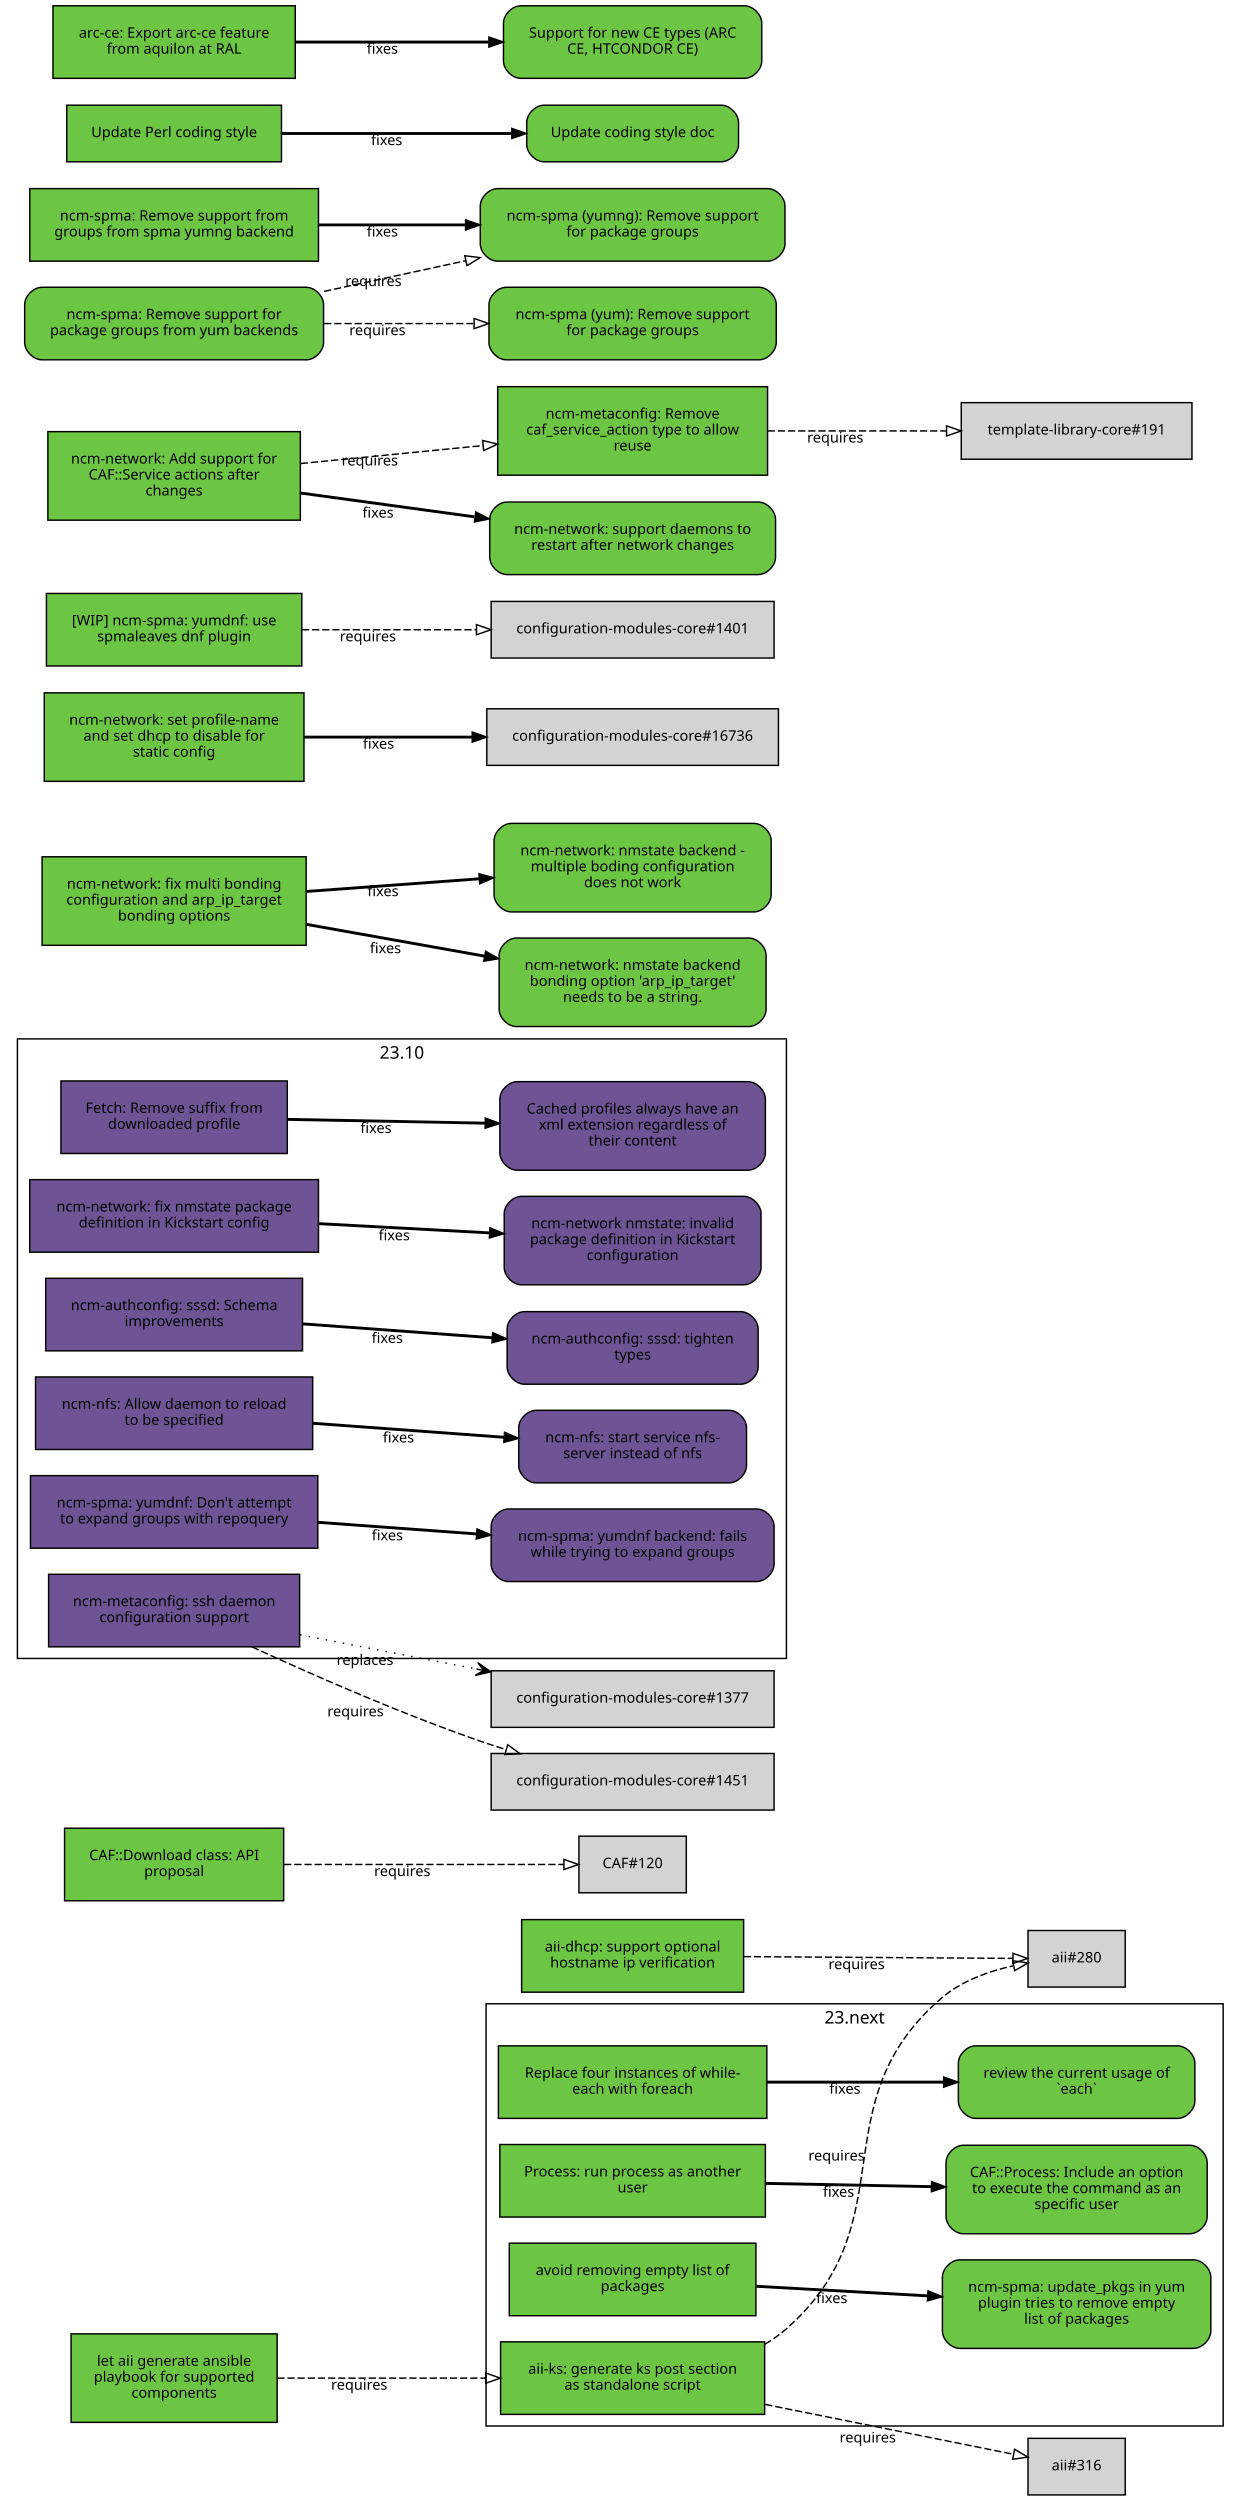
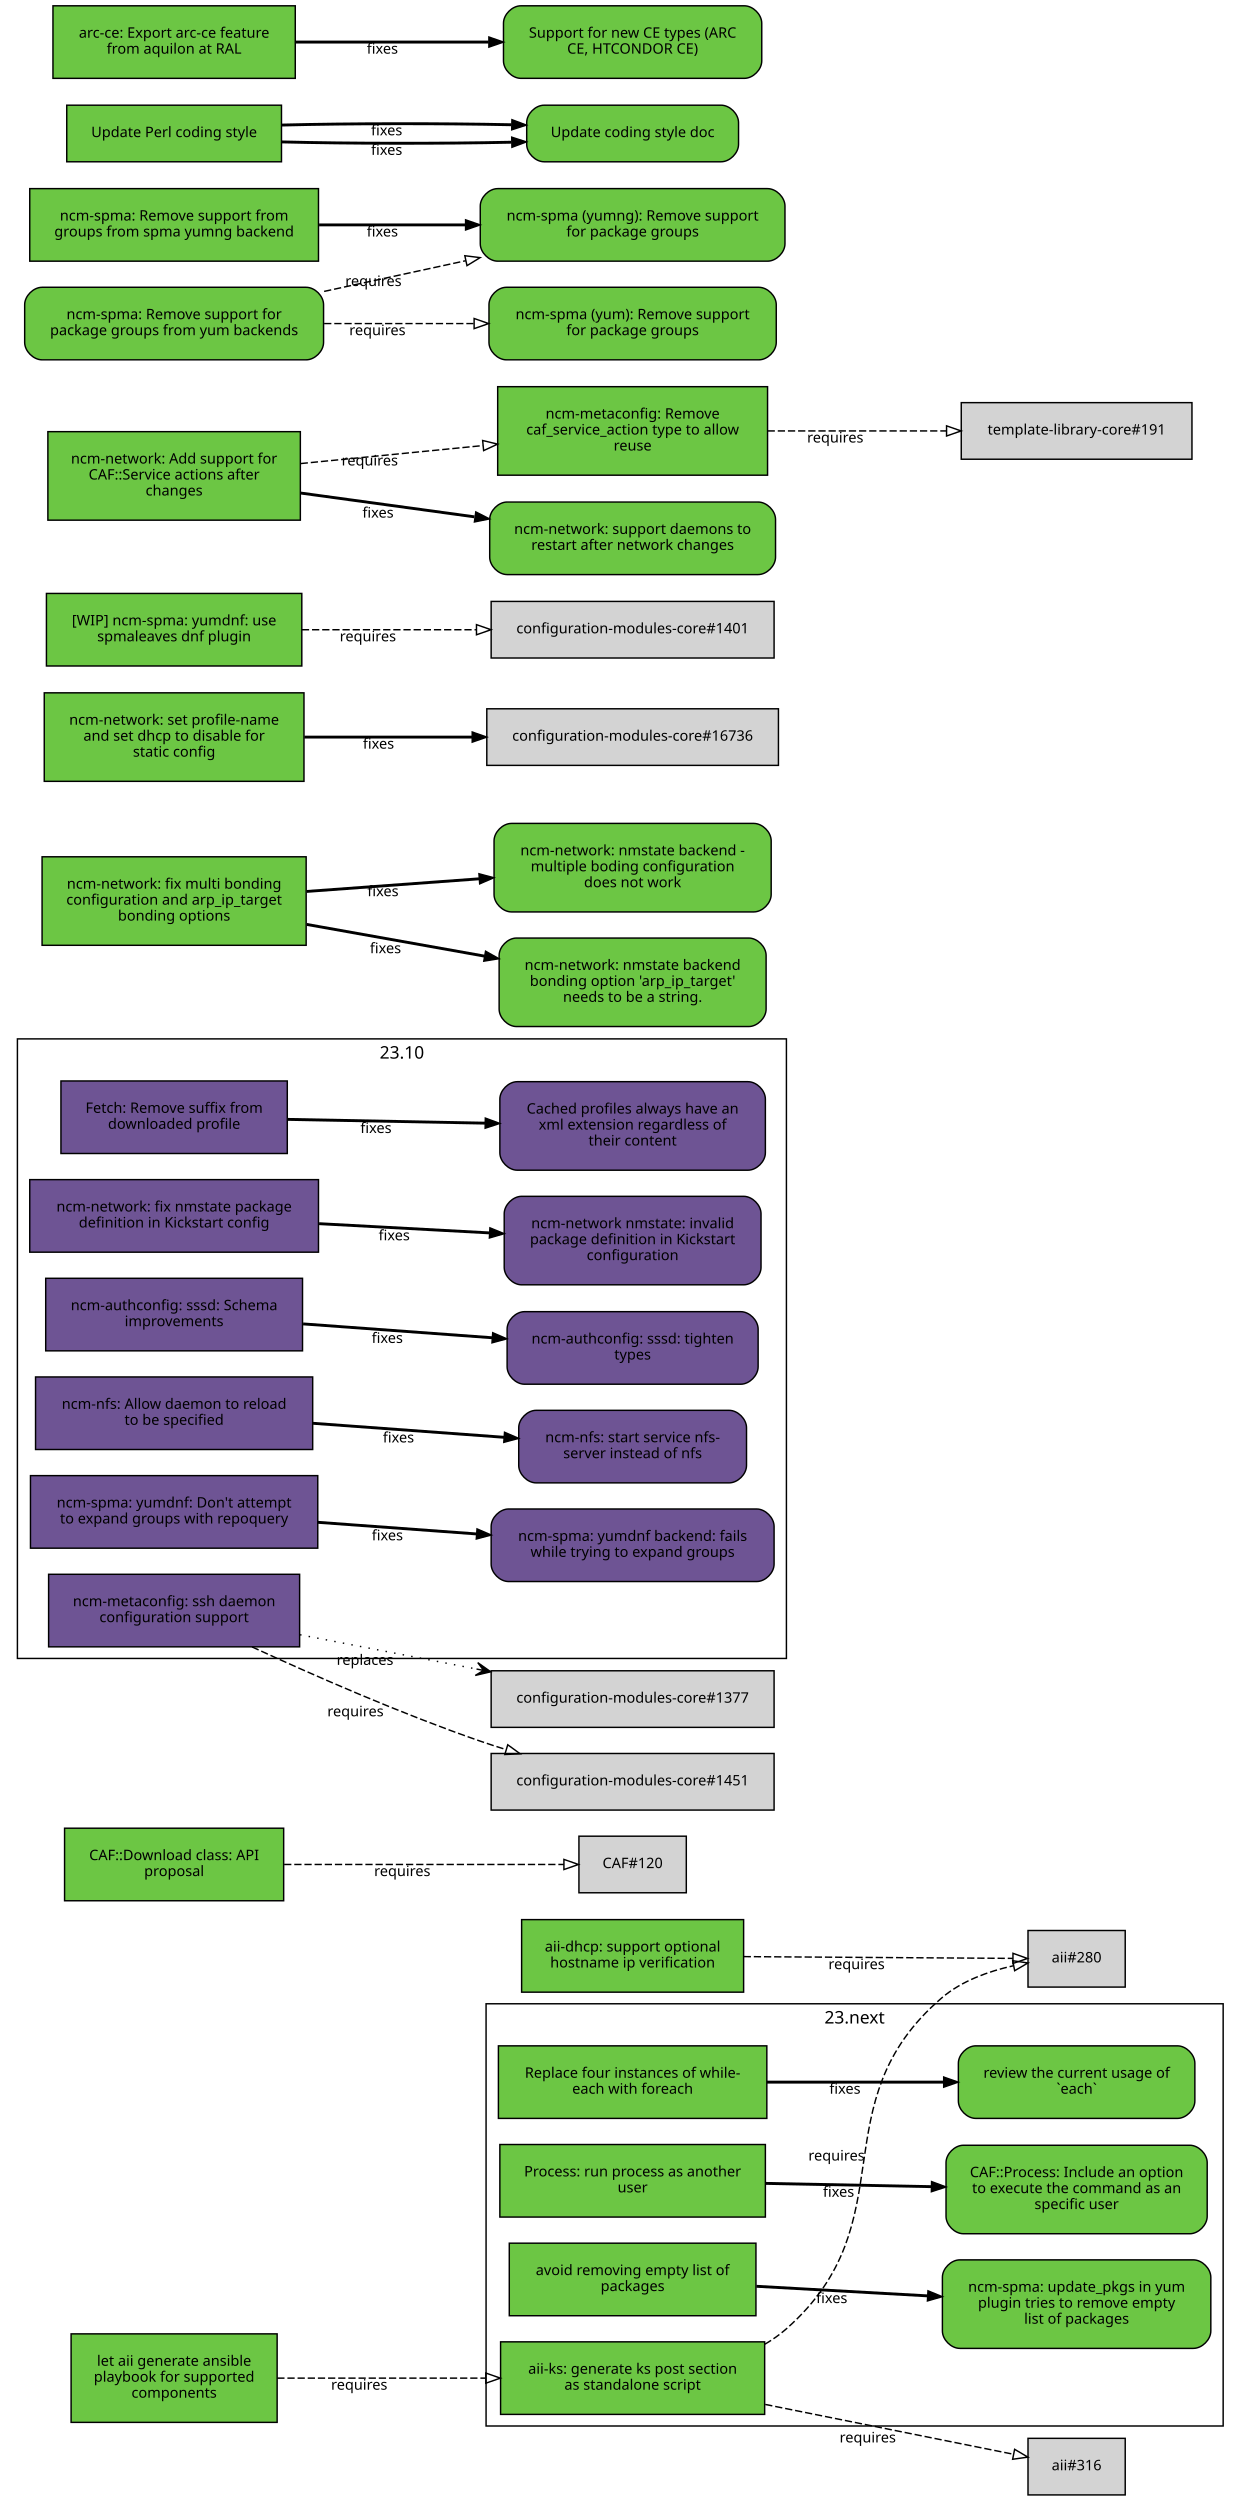
<svg xmlns="http://www.w3.org/2000/svg" xmlns:xlink="http://www.w3.org/1999/xlink" width="855pt" height="1723pt" viewBox="0.00 0.00 855.00 1723.00">
  <g id="graph0" class="graph" transform="scale(1 1) rotate(0) translate(4 1719)">
    <polygon fill="white" stroke="white" points="-4,5 -4,-1719 852,-1719 852,5 -4,5" />
    <g id="clust2" class="cluster">
      <polygon fill="none" stroke="black" points="8,-576 8,-1003 538,-1003 538,-576 8,-576" />
      <text text-anchor="middle" x="273" y="-989.4" font-family="Sans" font-size="12.00">23.10</text>
    </g>
    <g id="clust1" class="cluster">
      <polygon fill="none" stroke="black" points="331,-47 331,-338 839,-338 839,-47 331,-47" />
      <text text-anchor="middle" x="585" y="-324.4" font-family="Sans" font-size="12.00">23.next</text>
    </g>
    <g id="node1" class="node">
      <g id="a_node1">
        <a xlink:href="https://github.com/quattor/aii/pull/328" xlink:title="aii#328 (pull-request)" target="_parent">
          <polygon fill="#6cc644" stroke="black" points="523,-105 341,-105 341,-55 523,-55 523,-105" />
          <text text-anchor="middle" x="432" y="-83" font-family="Sans" font-size="10.00">aii-ks: generate ks post section</text>
          <text text-anchor="middle" x="432" y="-72" font-family="Sans" font-size="10.00">as standalone script</text>
        </a>
      </g>
    </g>
    <g id="node2" class="node">
      <polygon fill="lightgrey" stroke="black" points="771.5,-388.5 704.5,-388.5 704.5,-349.5 771.5,-349.5 771.5,-388.5" />
      <text text-anchor="middle" x="738" y="-366.5" font-family="Sans" font-size="10.00">aii#280</text>
    </g>
    <g id="edge1" class="edge">
      <path fill="none" stroke="black" stroke-dasharray="5,2" d="M523.177,-103.373C528.47,-106.484 533.473,-110.008 538,-114 621.964,-188.027 560.019,-269.143 645,-342 658.709,-353.754 677.321,-360.394 694.218,-364.145" />
      <polygon fill="none" stroke="black" points="693.975,-367.663 704.458,-366.126 695.305,-360.79 693.975,-367.663" />
      <text text-anchor="middle" x="572.527" y="-229.944" font-family="Sans" font-size="10.00">requires</text>
    </g>
    <g id="node3" class="node">
      <polygon fill="lightgrey" stroke="black" points="771.5,-38.5 704.5,-38.5 704.5,0.5 771.5,0.5 771.5,-38.5" />
      <text text-anchor="middle" x="738" y="-16.5" font-family="Sans" font-size="10.00">aii#316</text>
    </g>
    <g id="edge2" class="edge">
      <path fill="none" stroke="black" stroke-dasharray="5,2" d="M523.387,-61.863C580.055,-50.492 650.477,-36.362 694.595,-27.509" />
      <polygon fill="none" stroke="black" points="695.291,-30.939 704.407,-25.54 693.914,-24.076 695.291,-30.939" />
      <text text-anchor="middle" x="594.051" y="-35.671" font-family="Sans" font-size="10.00">requires</text>
    </g>
    <g id="node4" class="node">
      <g id="a_node4">
        <a xlink:href="https://github.com/quattor/aii/pull/331" xlink:title="aii#331 (pull-request)" target="_parent">
          <polygon fill="#6cc644" stroke="black" points="187,-110.5 45,-110.5 45,-49.5 187,-49.5 187,-110.5" />
          <text text-anchor="middle" x="116" y="-88.5" font-family="Sans" font-size="10.00">let aii generate ansible</text>
          <text text-anchor="middle" x="116" y="-77.5" font-family="Sans" font-size="10.00">playbook for supported</text>
          <text text-anchor="middle" x="116" y="-66.5" font-family="Sans" font-size="10.00">components</text>
        </a>
      </g>
    </g>
    <g id="edge3" class="edge">
      <path fill="none" stroke="black" stroke-dasharray="5,2" d="M187.077,-80C229.343,-80 283.883,-80 330.668,-80" />
      <polygon fill="none" stroke="black" points="330.834,-83.5 340.834,-80 330.834,-76.5 330.834,-83.5" />
      <text text-anchor="middle" x="243.574" y="-72" font-family="Sans" font-size="10.00">requires</text>
    </g>
    <g id="node5" class="node">
      <g id="a_node5">
        <a xlink:href="https://github.com/quattor/aii/pull/299" xlink:title="aii#299 (pull-request)" target="_parent">
          <polygon fill="#6cc644" stroke="black" points="508.5,-396 355.5,-396 355.5,-346 508.5,-346 508.5,-396" />
          <text text-anchor="middle" x="432" y="-374" font-family="Sans" font-size="10.00">aii-dhcp: support optional</text>
          <text text-anchor="middle" x="432" y="-363" font-family="Sans" font-size="10.00">hostname ip verification</text>
        </a>
      </g>
    </g>
    <g id="edge4" class="edge">
      <path fill="none" stroke="black" stroke-dasharray="5,2" d="M508.537,-370.503C567.023,-370.118 645.931,-369.599 694.049,-369.283" />
      <polygon fill="none" stroke="black" points="694.146,-372.782 704.123,-369.216 694.1,-365.782 694.146,-372.782" />
      <text text-anchor="middle" x="586.342" y="-361.86" font-family="Sans" font-size="10.00">requires</text>
    </g>
    <g id="node6" class="node">
      <g id="a_node6">
        <a xlink:href="https://github.com/quattor/CAF/pull/277" xlink:title="CAF#277 (pull-request)" target="_parent">
          <polygon fill="#6cc644" stroke="black" points="524.5,-309 339.5,-309 339.5,-259 524.5,-259 524.5,-309" />
          <text text-anchor="middle" x="432" y="-287" font-family="Sans" font-size="10.00">Replace four instances of while-</text>
          <text text-anchor="middle" x="432" y="-276" font-family="Sans" font-size="10.00">each with foreach</text>
        </a>
      </g>
    </g>
    <g id="node7" class="node">
      <g id="a_node7">
        <a xlink:href="https://github.com/quattor/CAF/issues/109" xlink:title="CAF#109 (issue)" target="_parent">
          <path fill="#6cc644" stroke="black" d="M807.5,-309C807.5,-309 668.5,-309 668.5,-309 662.5,-309 656.5,-303 656.5,-297 656.5,-297 656.5,-271 656.5,-271 656.5,-265 662.5,-259 668.5,-259 668.5,-259 807.5,-259 807.5,-259 813.5,-259 819.5,-265 819.5,-271 819.5,-271 819.5,-297 819.5,-297 819.5,-303 813.5,-309 807.5,-309" />
          <text text-anchor="middle" x="738" y="-287" font-family="Sans" font-size="10.00">review the current usage of</text>
          <text text-anchor="middle" x="738" y="-276" font-family="Sans" font-size="10.00">`each`</text>
        </a>
      </g>
    </g>
    <g id="edge5" class="edge">
      <path fill="none" stroke="black" stroke-width="2" d="M524.622,-284C563.139,-284 607.831,-284 646.253,-284" />
      <polygon fill="black" stroke="black" points="646.394,-287.5 656.394,-284 646.394,-280.5 646.394,-287.5" />
      <text text-anchor="middle" x="578.345" y="-276" font-family="Sans" font-size="10.00">fixes</text>
    </g>
    <g id="node8" class="node">
      <g id="a_node8">
        <a xlink:href="https://github.com/quattor/CAF/pull/257" xlink:title="CAF#257 (pull-request)" target="_parent">
          <polygon fill="#6cc644" stroke="black" points="523.5,-241 340.5,-241 340.5,-191 523.5,-191 523.5,-241" />
          <text text-anchor="middle" x="432" y="-219" font-family="Sans" font-size="10.00">Process: run process as another</text>
          <text text-anchor="middle" x="432" y="-208" font-family="Sans" font-size="10.00">user</text>
        </a>
      </g>
    </g>
    <g id="node9" class="node">
      <g id="a_node9">
        <a xlink:href="https://github.com/quattor/CAF/issues/253" xlink:title="CAF#253 (issue)" target="_parent">
          <path fill="#6cc644" stroke="black" d="M816,-240.5C816,-240.5 660,-240.5 660,-240.5 654,-240.5 648,-234.5 648,-228.5 648,-228.5 648,-191.5 648,-191.5 648,-185.5 654,-179.5 660,-179.5 660,-179.5 816,-179.5 816,-179.5 822,-179.5 828,-185.5 828,-191.5 828,-191.5 828,-228.5 828,-228.5 828,-234.5 822,-240.5 816,-240.5" />
          <text text-anchor="middle" x="738" y="-218.5" font-family="Sans" font-size="10.00">CAF::Process: Include an option</text>
          <text text-anchor="middle" x="738" y="-207.5" font-family="Sans" font-size="10.00">to execute the command as an</text>
          <text text-anchor="middle" x="738" y="-196.5" font-family="Sans" font-size="10.00">specific user</text>
        </a>
      </g>
    </g>
    <g id="edge6" class="edge">
      <path fill="none" stroke="black" stroke-width="2" d="M523.798,-214.208C559.701,-213.499 601.072,-212.683 637.762,-211.959" />
      <polygon fill="black" stroke="black" points="638.048,-215.454 647.977,-211.757 637.91,-208.455 638.048,-215.454" />
      <text text-anchor="middle" x="573.947" y="-204.981" font-family="Sans" font-size="10.00">fixes</text>
    </g>
    <g id="node10" class="node">
      <g id="a_node10">
        <a xlink:href="https://github.com/quattor/CAF/pull/110" xlink:title="CAF#110 (pull-request)" target="_parent">
          <polygon fill="#6cc644" stroke="black" points="191.5,-459 40.5,-459 40.5,-409 191.5,-409 191.5,-459" />
          <text text-anchor="middle" x="116" y="-437" font-family="Sans" font-size="10.00">CAF::Download class: API</text>
          <text text-anchor="middle" x="116" y="-426" font-family="Sans" font-size="10.00">proposal</text>
        </a>
      </g>
    </g>
    <g id="node11" class="node">
      <polygon fill="lightgrey" stroke="black" points="469,-453.5 395,-453.5 395,-414.5 469,-414.5 469,-453.5" />
      <text text-anchor="middle" x="432" y="-431.5" font-family="Sans" font-size="10.00">CAF#120</text>
    </g>
    <g id="edge7" class="edge">
      <path fill="none" stroke="black" stroke-dasharray="5,2" d="M191.812,-434C251.718,-434 333.856,-434 384.623,-434" />
      <polygon fill="none" stroke="black" points="384.651,-437.5 394.651,-434 384.651,-430.5 384.651,-437.5" />
      <text text-anchor="middle" x="273.255" y="-426" font-family="Sans" font-size="10.00">requires</text>
    </g>
    <g id="node12" class="node">
      <g id="a_node12">
        <a xlink:href="https://github.com/quattor/CCM/pull/210" xlink:title="CCM#210 (pull-request)" target="_parent">
          <polygon fill="#6e5494" stroke="black" points="194,-974 38,-974 38,-924 194,-924 194,-974" />
          <text text-anchor="middle" x="116" y="-952" font-family="Sans" font-size="10.00">Fetch: Remove suffix from</text>
          <text text-anchor="middle" x="116" y="-941" font-family="Sans" font-size="10.00">downloaded profile</text>
        </a>
      </g>
    </g>
    <g id="node13" class="node">
      <g id="a_node13">
        <a xlink:href="https://github.com/quattor/CCM/issues/204" xlink:title="CCM#204 (issue)" target="_parent">
          <path fill="#6e5494" stroke="black" d="M511.5,-973.5C511.5,-973.5 352.5,-973.5 352.5,-973.5 346.5,-973.5 340.5,-967.5 340.5,-961.5 340.5,-961.5 340.5,-924.5 340.5,-924.5 340.5,-918.5 346.5,-912.5 352.5,-912.5 352.5,-912.5 511.5,-912.5 511.5,-912.5 517.5,-912.5 523.5,-918.5 523.5,-924.5 523.5,-924.5 523.5,-961.5 523.5,-961.5 523.5,-967.5 517.5,-973.5 511.5,-973.5" />
          <text text-anchor="middle" x="432" y="-951.5" font-family="Sans" font-size="10.00">Cached profiles always have an</text>
          <text text-anchor="middle" x="432" y="-940.5" font-family="Sans" font-size="10.00">xml extension regardless of</text>
          <text text-anchor="middle" x="432" y="-929.5" font-family="Sans" font-size="10.00">their content</text>
        </a>
      </g>
    </g>
    <g id="edge8" class="edge">
      <path fill="none" stroke="black" stroke-width="2" d="M194.215,-947.525C235.236,-946.741 286.154,-945.768 330.251,-944.925" />
      <polygon fill="black" stroke="black" points="330.492,-948.421 340.423,-944.731 330.358,-941.423 330.492,-948.421" />
      <text text-anchor="middle" x="255.112" y="-938.132" font-family="Sans" font-size="10.00">fixes</text>
    </g>
    <g id="node14" class="node">
      <g id="a_node14">
        <a xlink:href="https://github.com/quattor/configuration-modules-core/pull/1630" xlink:title="configuration-modules-core#1630 (pull-request)" target="_parent">
          <polygon fill="#6e5494" stroke="black" points="215.5,-906 16.5,-906 16.5,-856 215.5,-856 215.5,-906" />
          <text text-anchor="middle" x="116" y="-884" font-family="Sans" font-size="10.00">ncm-network: fix nmstate package</text>
          <text text-anchor="middle" x="116" y="-873" font-family="Sans" font-size="10.00">definition in Kickstart config</text>
        </a>
      </g>
    </g>
    <g id="node15" class="node">
      <g id="a_node15">
        <a xlink:href="https://github.com/quattor/configuration-modules-core/issues/1629" xlink:title="configuration-modules-core#1629 (issue)" target="_parent">
          <path fill="#6e5494" stroke="black" d="M508.5,-894.5C508.5,-894.5 355.5,-894.5 355.5,-894.5 349.5,-894.5 343.5,-888.5 343.5,-882.5 343.5,-882.5 343.5,-845.5 343.5,-845.5 343.5,-839.5 349.5,-833.5 355.5,-833.5 355.5,-833.5 508.5,-833.5 508.5,-833.5 514.5,-833.5 520.5,-839.5 520.5,-845.5 520.5,-845.5 520.5,-882.5 520.5,-882.5 520.5,-888.5 514.5,-894.5 508.5,-894.5" />
          <text text-anchor="middle" x="432" y="-872.5" font-family="Sans" font-size="10.00">ncm-network nmstate: invalid</text>
          <text text-anchor="middle" x="432" y="-861.5" font-family="Sans" font-size="10.00">package definition in Kickstart</text>
          <text text-anchor="middle" x="432" y="-850.5" font-family="Sans" font-size="10.00">configuration</text>
        </a>
      </g>
    </g>
    <g id="edge9" class="edge">
      <path fill="none" stroke="black" stroke-width="2" d="M215.921,-875.644C253.303,-873.621 295.798,-871.32 333.087,-869.301" />
      <polygon fill="black" stroke="black" points="333.662,-872.775 343.458,-868.74 333.283,-865.785 333.662,-872.775" />
      <text text-anchor="middle" x="267.683" y="-864.192" font-family="Sans" font-size="10.00">fixes</text>
    </g>
    <g id="node16" class="node">
      <g id="a_node16">
        <a xlink:href="https://github.com/quattor/configuration-modules-core/pull/1622" xlink:title="configuration-modules-core#1622 (pull-request)" target="_parent">
          <polygon fill="#6e5494" stroke="black" points="204.5,-838 27.5,-838 27.5,-788 204.5,-788 204.5,-838" />
          <text text-anchor="middle" x="116" y="-816" font-family="Sans" font-size="10.00">ncm-authconfig: sssd: Schema</text>
          <text text-anchor="middle" x="116" y="-805" font-family="Sans" font-size="10.00">improvements</text>
        </a>
      </g>
    </g>
    <g id="node17" class="node">
      <g id="a_node17">
        <a xlink:href="https://github.com/quattor/configuration-modules-core/issues/1471" xlink:title="configuration-modules-core#1471 (issue)" target="_parent">
          <path fill="#6e5494" stroke="black" d="M506.5,-815C506.5,-815 357.5,-815 357.5,-815 351.5,-815 345.5,-809 345.5,-803 345.5,-803 345.5,-777 345.5,-777 345.5,-771 351.5,-765 357.5,-765 357.5,-765 506.5,-765 506.5,-765 512.5,-765 518.5,-771 518.5,-777 518.5,-777 518.5,-803 518.5,-803 518.5,-809 512.5,-815 506.5,-815" />
          <text text-anchor="middle" x="432" y="-793" font-family="Sans" font-size="10.00">ncm-authconfig: sssd: tighten</text>
          <text text-anchor="middle" x="432" y="-782" font-family="Sans" font-size="10.00">types</text>
        </a>
      </g>
    </g>
    <g id="edge10" class="edge">
      <path fill="none" stroke="black" stroke-width="2" d="M204.884,-806.563C245.446,-803.592 293.697,-800.057 335.189,-797.018" />
      <polygon fill="black" stroke="black" points="335.589,-800.498 345.307,-796.277 335.078,-793.517 335.589,-800.498" />
      <text text-anchor="middle" x="262.92" y="-793.433" font-family="Sans" font-size="10.00">fixes</text>
    </g>
    <g id="node18" class="node">
      <g id="a_node18">
        <a xlink:href="https://github.com/quattor/configuration-modules-core/pull/1621" xlink:title="configuration-modules-core#1621 (pull-request)" target="_parent">
          <polygon fill="#6e5494" stroke="black" points="211.5,-770 20.5,-770 20.5,-720 211.5,-720 211.5,-770" />
          <text text-anchor="middle" x="116" y="-748" font-family="Sans" font-size="10.00">ncm-nfs: Allow daemon to reload</text>
          <text text-anchor="middle" x="116" y="-737" font-family="Sans" font-size="10.00">to be specified</text>
        </a>
      </g>
    </g>
    <g id="node19" class="node">
      <g id="a_node19">
        <a xlink:href="https://github.com/quattor/configuration-modules-core/issues/1618" xlink:title="configuration-modules-core#1618 (issue)" target="_parent">
          <path fill="#6e5494" stroke="black" d="M498.5,-747C498.5,-747 365.5,-747 365.5,-747 359.5,-747 353.5,-741 353.5,-735 353.5,-735 353.5,-709 353.5,-709 353.5,-703 359.5,-697 365.5,-697 365.5,-697 498.5,-697 498.5,-697 504.5,-697 510.5,-703 510.5,-709 510.5,-709 510.5,-735 510.5,-735 510.5,-741 504.5,-747 498.5,-747" />
          <text text-anchor="middle" x="432" y="-725" font-family="Sans" font-size="10.00">ncm-nfs: start service nfs-</text>
          <text text-anchor="middle" x="432" y="-714" font-family="Sans" font-size="10.00">server instead of nfs</text>
        </a>
      </g>
    </g>
    <g id="edge11" class="edge">
      <path fill="none" stroke="black" stroke-width="2" d="M211.636,-738.068C253.508,-735.001 302.447,-731.416 343.464,-728.412" />
      <polygon fill="black" stroke="black" points="343.722,-731.902 353.439,-727.681 343.21,-724.921 343.722,-731.902" />
      <text text-anchor="middle" x="270.635" y="-724.868" font-family="Sans" font-size="10.00">fixes</text>
    </g>
    <g id="node20" class="node">
      <g id="a_node20">
        <a xlink:href="https://github.com/quattor/configuration-modules-core/pull/1620" xlink:title="configuration-modules-core#1620 (pull-request)" target="_parent">
          <polygon fill="#6e5494" stroke="black" points="215,-702 17,-702 17,-652 215,-652 215,-702" />
          <text text-anchor="middle" x="116" y="-680" font-family="Sans" font-size="10.00">ncm-spma: yumdnf: Don't attempt</text>
          <text text-anchor="middle" x="116" y="-669" font-family="Sans" font-size="10.00">to expand groups with repoquery</text>
        </a>
      </g>
    </g>
    <g id="node21" class="node">
      <g id="a_node21">
        <a xlink:href="https://github.com/quattor/configuration-modules-core/issues/1524" xlink:title="configuration-modules-core#1524 (issue)" target="_parent">
          <path fill="#6e5494" stroke="black" d="M517.5,-679C517.5,-679 346.5,-679 346.5,-679 340.5,-679 334.5,-673 334.5,-667 334.5,-667 334.5,-641 334.5,-641 334.5,-635 340.5,-629 346.5,-629 346.5,-629 517.5,-629 517.5,-629 523.5,-629 529.5,-635 529.5,-641 529.5,-641 529.5,-667 529.5,-667 529.5,-673 523.5,-679 517.5,-679" />
          <text text-anchor="middle" x="432" y="-657" font-family="Sans" font-size="10.00">ncm-spma: yumdnf backend: fails</text>
          <text text-anchor="middle" x="432" y="-646" font-family="Sans" font-size="10.00">while trying to expand groups</text>
        </a>
      </g>
    </g>
    <g id="edge12" class="edge">
      <path fill="none" stroke="black" stroke-width="2" d="M215.06,-669.817C249.699,-667.28 288.815,-664.415 324.146,-661.827" />
      <polygon fill="black" stroke="black" points="324.773,-665.29 334.491,-661.069 324.262,-658.309 324.773,-665.29" />
      <text text-anchor="middle" x="262.99" y="-657.428" font-family="Sans" font-size="10.00">fixes</text>
    </g>
    <g id="node22" class="node">
      <g id="a_node22">
        <a xlink:href="https://github.com/quattor/configuration-modules-core/pull/1554" xlink:title="configuration-modules-core#1554 (pull-request)" target="_parent">
          <polygon fill="#6cc644" stroke="black" points="517,-173 347,-173 347,-123 517,-123 517,-173" />
          <text text-anchor="middle" x="432" y="-151" font-family="Sans" font-size="10.00">avoid removing empty list of</text>
          <text text-anchor="middle" x="432" y="-140" font-family="Sans" font-size="10.00">packages</text>
        </a>
      </g>
    </g>
    <g id="node23" class="node">
      <g id="a_node23">
        <a xlink:href="https://github.com/quattor/configuration-modules-core/issues/1553" xlink:title="configuration-modules-core#1553 (issue)" target="_parent">
          <path fill="#6cc644" stroke="black" d="M818.5,-161.5C818.5,-161.5 657.5,-161.5 657.5,-161.5 651.5,-161.5 645.5,-155.5 645.5,-149.5 645.5,-149.5 645.5,-112.5 645.5,-112.5 645.5,-106.5 651.5,-100.5 657.5,-100.5 657.5,-100.5 818.5,-100.5 818.5,-100.5 824.5,-100.5 830.5,-106.5 830.5,-112.5 830.5,-112.5 830.5,-149.5 830.5,-149.5 830.5,-155.5 824.5,-161.5 818.5,-161.5" />
          <text text-anchor="middle" x="738" y="-139.5" font-family="Sans" font-size="10.00">ncm-spma: update_pkgs in yum</text>
          <text text-anchor="middle" x="738" y="-128.5" font-family="Sans" font-size="10.00">plugin tries to remove empty</text>
          <text text-anchor="middle" x="738" y="-117.5" font-family="Sans" font-size="10.00">list of packages</text>
        </a>
      </g>
    </g>
    <g id="edge13" class="edge">
      <path fill="none" stroke="black" stroke-width="2" d="M517.277,-143.287C553.812,-141.244 596.909,-138.834 635.213,-136.692" />
      <polygon fill="black" stroke="black" points="635.57,-140.178 645.359,-136.125 635.179,-133.189 635.57,-140.178" />
      <text text-anchor="middle" x="569.248" y="-131.71" font-family="Sans" font-size="10.00">fixes</text>
    </g>
    <g id="node24" class="node">
      <g id="a_node24">
        <a xlink:href="https://github.com/quattor/configuration-modules-core/pull/1452" xlink:title="configuration-modules-core#1452 (pull-request)" target="_parent">
          <polygon fill="#6e5494" stroke="black" points="202.5,-634 29.5,-634 29.5,-584 202.5,-584 202.5,-634" />
          <text text-anchor="middle" x="116" y="-612" font-family="Sans" font-size="10.00">ncm-metaconfig: ssh daemon</text>
          <text text-anchor="middle" x="116" y="-601" font-family="Sans" font-size="10.00">configuration support</text>
        </a>
      </g>
    </g>
    <g id="node25" class="node">
      <polygon fill="lightgrey" stroke="black" points="529.5,-567.5 334.5,-567.5 334.5,-528.5 529.5,-528.5 529.5,-567.5" />
      <text text-anchor="middle" x="432" y="-545.5" font-family="Sans" font-size="10.00">configuration-modules-core#1377</text>
    </g>
    <g id="edge14" class="edge">
      <path fill="none" stroke="black" stroke-dasharray="1,5" d="M202.802,-592.331C240.298,-585.047 284.669,-576.427 324.269,-568.734" />
      <polygon fill="black" stroke="black" points="334.228,-566.8 325.269,-573.124 329.319,-567.753 324.411,-568.707 324.411,-568.707 324.411,-568.707 329.319,-567.753 323.553,-564.289 334.228,-566.8 334.228,-566.8" />
      <text text-anchor="middle" x="247.583" y="-571.552" font-family="Sans" font-size="10.00">replaces</text>
    </g>
    <g id="node26" class="node">
      <polygon fill="lightgrey" stroke="black" points="529.5,-510.5 334.5,-510.5 334.5,-471.5 529.5,-471.5 529.5,-510.5" />
      <text text-anchor="middle" x="432" y="-488.5" font-family="Sans" font-size="10.00">configuration-modules-core#1451</text>
    </g>
    <g id="edge15" class="edge">
      <path fill="none" stroke="black" stroke-dasharray="5,2" d="M169.693,-583.943C211.678,-564.586 272.288,-537.982 327,-519 332.797,-516.989 338.816,-515.033 344.905,-513.152" />
      <polygon fill="none" stroke="black" points="345.944,-516.495 354.51,-510.26 343.926,-509.792 345.944,-516.495" />
      <text text-anchor="middle" x="240.995" y="-536.113" font-family="Sans" font-size="10.00">requires</text>
    </g>
    <g id="node27" class="node">
      <g id="a_node27">
        <a xlink:href="https://github.com/quattor/configuration-modules-core/pull/1640" xlink:title="configuration-modules-core#1640 (pull-request)" target="_parent">
          <polygon fill="#6cc644" stroke="black" points="207,-1128.5 25,-1128.5 25,-1067.5 207,-1067.5 207,-1128.5" />
          <text text-anchor="middle" x="116" y="-1106.5" font-family="Sans" font-size="10.00">ncm-network: fix multi bonding</text>
          <text text-anchor="middle" x="116" y="-1095.5" font-family="Sans" font-size="10.00">configuration and arp_ip_target</text>
          <text text-anchor="middle" x="116" y="-1084.5" font-family="Sans" font-size="10.00">bonding options</text>
        </a>
      </g>
    </g>
    <g id="node28" class="node">
      <g id="a_node28">
        <a xlink:href="https://github.com/quattor/configuration-modules-core/issues/1638" xlink:title="configuration-modules-core#1638 (issue)" target="_parent">
          <path fill="#6cc644" stroke="black" d="M515.5,-1151.5C515.5,-1151.5 348.5,-1151.5 348.5,-1151.5 342.5,-1151.5 336.5,-1145.5 336.5,-1139.5 336.5,-1139.5 336.5,-1102.5 336.5,-1102.5 336.5,-1096.5 342.5,-1090.5 348.5,-1090.5 348.5,-1090.5 515.5,-1090.5 515.5,-1090.5 521.5,-1090.5 527.5,-1096.5 527.5,-1102.5 527.5,-1102.5 527.5,-1139.5 527.5,-1139.5 527.5,-1145.5 521.5,-1151.5 515.5,-1151.5" />
          <text text-anchor="middle" x="432" y="-1129.5" font-family="Sans" font-size="10.00">ncm-network: nmstate backend -</text>
          <text text-anchor="middle" x="432" y="-1118.5" font-family="Sans" font-size="10.00">multiple boding configuration</text>
          <text text-anchor="middle" x="432" y="-1107.5" font-family="Sans" font-size="10.00">does not work</text>
        </a>
      </g>
    </g>
    <g id="edge16" class="edge">
      <path fill="none" stroke="black" stroke-width="2" d="M207.401,-1104.62C244.488,-1107.34 287.663,-1110.5 326.128,-1113.32" />
      <polygon fill="black" stroke="black" points="326.091,-1116.82 336.32,-1114.06 326.602,-1109.84 326.091,-1116.82" />
      <text text-anchor="middle" x="259.943" y="-1101.35" font-family="Sans" font-size="10.00">fixes</text>
    </g>
    <g id="node29" class="node">
      <g id="a_node29">
        <a xlink:href="https://github.com/quattor/configuration-modules-core/issues/1639" xlink:title="configuration-modules-core#1639 (issue)" target="_parent">
          <path fill="#6cc644" stroke="black" d="M512,-1072.5C512,-1072.5 352,-1072.5 352,-1072.5 346,-1072.5 340,-1066.5 340,-1060.5 340,-1060.5 340,-1023.5 340,-1023.5 340,-1017.5 346,-1011.5 352,-1011.5 352,-1011.5 512,-1011.5 512,-1011.5 518,-1011.5 524,-1017.5 524,-1023.5 524,-1023.5 524,-1060.5 524,-1060.5 524,-1066.5 518,-1072.5 512,-1072.5" />
          <text text-anchor="middle" x="432" y="-1050.5" font-family="Sans" font-size="10.00">ncm-network: nmstate backend</text>
          <text text-anchor="middle" x="432" y="-1039.5" font-family="Sans" font-size="10.00">bonding option 'arp_ip_target'</text>
          <text text-anchor="middle" x="432" y="-1028.5" font-family="Sans" font-size="10.00">needs to be a string.</text>
        </a>
      </g>
    </g>
    <g id="edge17" class="edge">
      <path fill="none" stroke="black" stroke-width="2" d="M207.401,-1081.88C245.732,-1075.04 290.565,-1067.05 329.981,-1060.02" />
      <polygon fill="black" stroke="black" points="330.648,-1063.45 339.878,-1058.25 329.419,-1056.56 330.648,-1063.45" />
      <text text-anchor="middle" x="261.681" y="-1062.06" font-family="Sans" font-size="10.00">fixes</text>
    </g>
    <g id="node30" class="node">
      <g id="a_node30">
        <a xlink:href="https://github.com/quattor/configuration-modules-core/pull/1637" xlink:title="configuration-modules-core#1637 (pull-request)" target="_parent">
          <polygon fill="#6cc644" stroke="black" points="205.5,-1241.5 26.5,-1241.5 26.5,-1180.5 205.5,-1180.5 205.5,-1241.5" />
          <text text-anchor="middle" x="116" y="-1219.5" font-family="Sans" font-size="10.00">ncm-network: set profile-name</text>
          <text text-anchor="middle" x="116" y="-1208.5" font-family="Sans" font-size="10.00">and set dhcp to disable for</text>
          <text text-anchor="middle" x="116" y="-1197.5" font-family="Sans" font-size="10.00">static config</text>
        </a>
      </g>
    </g>
    <g id="node31" class="node">
      <polygon fill="lightgrey" stroke="black" points="532.5,-1230.5 331.5,-1230.5 331.5,-1191.5 532.5,-1191.5 532.5,-1230.5" />
      <text text-anchor="middle" x="432" y="-1208.5" font-family="Sans" font-size="10.00">configuration-modules-core#16736</text>
    </g>
    <g id="edge18" class="edge">
      <path fill="none" stroke="black" stroke-width="2" d="M205.721,-1211C241.68,-1211 283.574,-1211 321.413,-1211" />
      <polygon fill="black" stroke="black" points="321.453,-1214.5 331.453,-1211 321.453,-1207.5 321.453,-1214.5" />
      <text text-anchor="middle" x="256.87" y="-1203" font-family="Sans" font-size="10.00">fixes</text>
    </g>
    <g id="node32" class="node">
      <g id="a_node32">
        <a xlink:href="https://github.com/quattor/configuration-modules-core/pull/1507" xlink:title="configuration-modules-core#1507 (pull-request)" target="_parent">
          <polygon fill="#6cc644" stroke="black" points="204,-1310 28,-1310 28,-1260 204,-1260 204,-1310" />
          <text text-anchor="middle" x="116" y="-1288" font-family="Sans" font-size="10.00">[WIP] ncm-spma: yumdnf: use</text>
          <text text-anchor="middle" x="116" y="-1277" font-family="Sans" font-size="10.00">spmaleaves dnf plugin</text>
        </a>
      </g>
    </g>
    <g id="node33" class="node">
      <polygon fill="lightgrey" stroke="black" points="529.5,-1304.5 334.5,-1304.5 334.5,-1265.5 529.5,-1265.5 529.5,-1304.5" />
      <text text-anchor="middle" x="432" y="-1282.5" font-family="Sans" font-size="10.00">configuration-modules-core#1401</text>
    </g>
    <g id="edge19" class="edge">
      <path fill="none" stroke="black" stroke-dasharray="5,2" d="M204.05,-1285C241.203,-1285 284.927,-1285 324.027,-1285" />
      <polygon fill="none" stroke="black" points="324.391,-1288.5 334.391,-1285 324.391,-1281.5 324.391,-1288.5" />
      <text text-anchor="middle" x="249.549" y="-1277" font-family="Sans" font-size="10.00">requires</text>
    </g>
    <g id="node34" class="node">
      <g id="a_node34">
        <a xlink:href="https://github.com/quattor/configuration-modules-core/pull/1336" xlink:title="configuration-modules-core#1336 (pull-request)" target="_parent">
          <polygon fill="#6cc644" stroke="black" points="203,-1421.5 29,-1421.5 29,-1360.5 203,-1360.5 203,-1421.5" />
          <text text-anchor="middle" x="116" y="-1399.5" font-family="Sans" font-size="10.00">ncm-network: Add support for</text>
          <text text-anchor="middle" x="116" y="-1388.5" font-family="Sans" font-size="10.00">CAF::Service actions after</text>
          <text text-anchor="middle" x="116" y="-1377.5" font-family="Sans" font-size="10.00">changes</text>
        </a>
      </g>
    </g>
    <g id="node35" class="node">
      <g id="a_node35">
        <a xlink:href="https://github.com/quattor/configuration-modules-core/pull/1335" xlink:title="configuration-modules-core#1335 (pull-request)" target="_parent">
          <polygon fill="#6cc644" stroke="black" points="525,-1452.5 339,-1452.5 339,-1391.5 525,-1391.5 525,-1452.5" />
          <text text-anchor="middle" x="432" y="-1430.5" font-family="Sans" font-size="10.00">ncm-metaconfig: Remove</text>
          <text text-anchor="middle" x="432" y="-1419.5" font-family="Sans" font-size="10.00">caf_service_action type to allow</text>
          <text text-anchor="middle" x="432" y="-1408.5" font-family="Sans" font-size="10.00">reuse</text>
        </a>
      </g>
    </g>
    <g id="edge20" class="edge">
      <path fill="none" stroke="black" stroke-dasharray="5,2" d="M203.217,-1399.51C242.047,-1403.35 288.184,-1407.9 328.746,-1411.9" />
      <polygon fill="none" stroke="black" points="328.636,-1415.41 338.931,-1412.91 329.323,-1408.44 328.636,-1415.41" />
      <text text-anchor="middle" x="250.868" y="-1398.19" font-family="Sans" font-size="10.00">requires</text>
    </g>
    <g id="node36" class="node">
      <g id="a_node36">
        <a xlink:href="https://github.com/quattor/configuration-modules-core/issues/1071" xlink:title="configuration-modules-core#1071 (issue)" target="_parent">
          <path fill="#6cc644" stroke="black" d="M518.5,-1373C518.5,-1373 345.5,-1373 345.5,-1373 339.5,-1373 333.5,-1367 333.5,-1361 333.5,-1361 333.5,-1335 333.5,-1335 333.5,-1329 339.5,-1323 345.5,-1323 345.5,-1323 518.5,-1323 518.5,-1323 524.5,-1323 530.5,-1329 530.5,-1335 530.5,-1335 530.5,-1361 530.5,-1361 530.5,-1367 524.5,-1373 518.5,-1373" />
          <text text-anchor="middle" x="432" y="-1351" font-family="Sans" font-size="10.00">ncm-network: support daemons to</text>
          <text text-anchor="middle" x="432" y="-1340" font-family="Sans" font-size="10.00">restart after network changes</text>
        </a>
      </g>
    </g>
    <g id="edge21" class="edge">
      <path fill="none" stroke="black" stroke-width="2" d="M203.217,-1379.19C240.216,-1374.13 283.848,-1368.15 322.972,-1362.79" />
      <polygon fill="black" stroke="black" points="323.912,-1366.2 333.344,-1361.37 322.962,-1359.26 323.912,-1366.2" />
      <text text-anchor="middle" x="256.527" y="-1362.25" font-family="Sans" font-size="10.00">fixes</text>
    </g>
    <g id="node37" class="node">
      <polygon fill="lightgrey" stroke="black" points="817.5,-1441.5 658.5,-1441.5 658.5,-1402.5 817.5,-1402.5 817.5,-1441.5" />
      <text text-anchor="middle" x="738" y="-1419.5" font-family="Sans" font-size="10.00">template-library-core#191</text>
    </g>
    <g id="edge22" class="edge">
      <path fill="none" stroke="black" stroke-dasharray="5,2" d="M525.035,-1422C564.097,-1422 609.452,-1422 648.16,-1422" />
      <polygon fill="none" stroke="black" points="648.369,-1425.5 658.369,-1422 648.369,-1418.5 648.369,-1425.5" />
      <text text-anchor="middle" x="571.665" y="-1414" font-family="Sans" font-size="10.00">requires</text>
    </g>
    <g id="node38" class="node">
      <g id="a_node38">
        <a xlink:href="https://github.com/quattor/configuration-modules-core/pull/1148" xlink:title="configuration-modules-core#1148 (pull-request)" target="_parent">
          <polygon fill="#6cc644" stroke="black" points="215.5,-1589 16.5,-1589 16.5,-1539 215.5,-1539 215.5,-1589" />
          <text text-anchor="middle" x="116" y="-1567" font-family="Sans" font-size="10.00">ncm-spma: Remove support from</text>
          <text text-anchor="middle" x="116" y="-1556" font-family="Sans" font-size="10.00">groups from spma yumng backend</text>
        </a>
      </g>
    </g>
    <g id="node39" class="node">
      <g id="a_node39">
        <a xlink:href="https://github.com/quattor/configuration-modules-core/issues/952" xlink:title="configuration-modules-core#952 (issue)" target="_parent">
          <path fill="#6cc644" stroke="black" d="M525,-1589C525,-1589 339,-1589 339,-1589 333,-1589 327,-1583 327,-1577 327,-1577 327,-1551 327,-1551 327,-1545 333,-1539 339,-1539 339,-1539 525,-1539 525,-1539 531,-1539 537,-1545 537,-1551 537,-1551 537,-1577 537,-1577 537,-1583 531,-1589 525,-1589" />
          <text text-anchor="middle" x="432" y="-1567" font-family="Sans" font-size="10.00">ncm-spma (yumng): Remove support</text>
          <text text-anchor="middle" x="432" y="-1556" font-family="Sans" font-size="10.00">for package groups</text>
        </a>
      </g>
    </g>
    <g id="edge23" class="edge">
      <path fill="none" stroke="black" stroke-width="2" d="M215.921,-1564C247.933,-1564 283.695,-1564 316.726,-1564" />
      <polygon fill="black" stroke="black" points="316.883,-1567.5 326.883,-1564 316.882,-1560.5 316.883,-1567.5" />
      <text text-anchor="middle" x="259.546" y="-1556" font-family="Sans" font-size="10.00">fixes</text>
    </g>
    <g id="node40" class="node">
      <g id="a_node40">
        <a xlink:href="https://github.com/quattor/configuration-modules-core/issues/950" xlink:title="configuration-modules-core#950 (issue)" target="_parent">
          <path fill="#6cc644" stroke="black" d="M207,-1521C207,-1521 25,-1521 25,-1521 19,-1521 13,-1515 13,-1509 13,-1509 13,-1483 13,-1483 13,-1477 19,-1471 25,-1471 25,-1471 207,-1471 207,-1471 213,-1471 219,-1477 219,-1483 219,-1483 219,-1509 219,-1509 219,-1515 213,-1521 207,-1521" />
          <text text-anchor="middle" x="116" y="-1499" font-family="Sans" font-size="10.00">ncm-spma: Remove support for</text>
          <text text-anchor="middle" x="116" y="-1488" font-family="Sans" font-size="10.00">package groups from yum backends</text>
        </a>
      </g>
    </g>
    <g id="node41" class="node">
      <g id="a_node41">
        <a xlink:href="https://github.com/quattor/configuration-modules-core/issues/951" xlink:title="configuration-modules-core#951 (issue)" target="_parent">
          <path fill="#6cc644" stroke="black" d="M519,-1521C519,-1521 345,-1521 345,-1521 339,-1521 333,-1515 333,-1509 333,-1509 333,-1483 333,-1483 333,-1477 339,-1471 345,-1471 345,-1471 519,-1471 519,-1471 525,-1471 531,-1477 531,-1483 531,-1483 531,-1509 531,-1509 531,-1515 525,-1521 519,-1521" />
          <text text-anchor="middle" x="432" y="-1499" font-family="Sans" font-size="10.00">ncm-spma (yum): Remove support</text>
          <text text-anchor="middle" x="432" y="-1488" font-family="Sans" font-size="10.00">for package groups</text>
        </a>
      </g>
    </g>
    <g id="edge24" class="edge">
      <path fill="none" stroke="black" stroke-dasharray="5,2" d="M219.381,-1496C252.386,-1496 289.071,-1496 322.502,-1496" />
      <polygon fill="none" stroke="black" points="322.765,-1499.5 332.765,-1496 322.765,-1492.5 322.765,-1499.5" />
      <text text-anchor="middle" x="256.107" y="-1488" font-family="Sans" font-size="10.00">requires</text>
    </g>
    <g id="edge25" class="edge">
      <path fill="none" stroke="black" stroke-dasharray="5,2" d="M219.381,-1518.17C250.602,-1524.93 285.116,-1532.41 317.053,-1539.32" />
      <polygon fill="none" stroke="black" points="316.361,-1542.75 326.876,-1541.45 317.843,-1535.91 316.361,-1542.75" />
      <text text-anchor="middle" x="253.372" y="-1521.86" font-family="Sans" font-size="10.00">requires</text>
    </g>
    <g id="node42" class="node">
      <g id="a_node42">
        <a xlink:href="https://github.com/quattor/quattor.github.com/pull/278" xlink:title="quattor.github.com#278 (pull-request)" target="_parent">
          <polygon fill="#6cc644" stroke="black" points="190,-1646.5 42,-1646.5 42,-1607.5 190,-1607.5 190,-1646.5" />
          <text text-anchor="middle" x="116" y="-1624.5" font-family="Sans" font-size="10.00">Update Perl coding style</text>
        </a>
      </g>
    </g>
    <g id="node43" class="node">
      <g id="a_node43">
        <a xlink:href="https://github.com/quattor/quattor.github.com/issues/215" xlink:title="quattor.github.com#215 (issue)" target="_parent">
          <path fill="#6cc644" stroke="black" d="M493,-1646.5C493,-1646.5 371,-1646.5 371,-1646.5 365,-1646.5 359,-1640.5 359,-1634.5 359,-1634.5 359,-1619.5 359,-1619.5 359,-1613.5 365,-1607.5 371,-1607.5 371,-1607.5 493,-1607.5 493,-1607.5 499,-1607.5 505,-1613.5 505,-1619.5 505,-1619.5 505,-1634.5 505,-1634.5 505,-1640.5 499,-1646.5 493,-1646.5" />
          <text text-anchor="middle" x="432" y="-1624.5" font-family="Sans" font-size="10.00">Update coding style doc</text>
        </a>
      </g>
    </g>
    <g id="edge26" class="edge">
-       <path fill="none" stroke="black" stroke-width="2" d="M190.223,-1627C237.595,-1627 299.358,-1627 348.469,-1627" />
-       <polygon fill="black" stroke="black" points="348.747,-1630.5 358.747,-1627 348.746,-1623.5 348.747,-1630.5" />
-       <text text-anchor="middle" x="262.497" y="-1619" font-family="Sans" font-size="10.00">fixes</text>
+       <path fill="none" stroke="black" stroke-width="2" d="M190.223,-1621.19C237.595,-1620.01 299.358,-1619.94 348.469,-1620.98" />
+       <polygon fill="black" stroke="black" points="348.668,-1624.48 358.747,-1621.21 348.83,-1617.48 348.668,-1624.48" />
+       <text text-anchor="middle" x="262.497" y="-1612.25" font-family="Sans" font-size="10.00">fixes</text>
+     </g>
+     <g id="edge27" class="edge">
+       <path fill="none" stroke="black" stroke-width="2" d="M190.223,-1632.81C237.595,-1633.99 299.358,-1634.06 348.469,-1633.02" />
+       <polygon fill="black" stroke="black" points="348.83,-1636.52 358.747,-1632.79 348.668,-1629.52 348.83,-1636.52" />
+       <text text-anchor="middle" x="262.497" y="-1625.75" font-family="Sans" font-size="10.00">fixes</text>
    </g>
    <g id="node44" class="node">
      <g id="a_node44">
        <a xlink:href="https://github.com/quattor/template-library-grid/pull/232" xlink:title="template-library-grid#232 (pull-request)" target="_parent">
          <polygon fill="#6cc644" stroke="black" points="199.5,-1715 32.5,-1715 32.5,-1665 199.5,-1665 199.5,-1715" />
          <text text-anchor="middle" x="116" y="-1693" font-family="Sans" font-size="10.00">arc-ce: Export arc-ce feature</text>
          <text text-anchor="middle" x="116" y="-1682" font-family="Sans" font-size="10.00">from aquilon at RAL</text>
        </a>
      </g>
    </g>
    <g id="node45" class="node">
      <g id="a_node45">
        <a xlink:href="https://github.com/quattor/template-library-grid/issues/221" xlink:title="template-library-grid#221 (issue)" target="_parent">
          <path fill="#6cc644" stroke="black" d="M509,-1715C509,-1715 355,-1715 355,-1715 349,-1715 343,-1709 343,-1703 343,-1703 343,-1677 343,-1677 343,-1671 349,-1665 355,-1665 355,-1665 509,-1665 509,-1665 515,-1665 521,-1671 521,-1677 521,-1677 521,-1703 521,-1703 521,-1709 515,-1715 509,-1715" />
          <text text-anchor="middle" x="432" y="-1693" font-family="Sans" font-size="10.00">Support for new CE types (ARC</text>
          <text text-anchor="middle" x="432" y="-1682" font-family="Sans" font-size="10.00">CE, HTCONDOR CE)</text>
        </a>
      </g>
    </g>
-     <g id="edge27" class="edge">
+     <g id="edge28" class="edge">
      <path fill="none" stroke="black" stroke-width="2" d="M199.911,-1690C240.702,-1690 290.151,-1690 332.823,-1690" />
      <polygon fill="black" stroke="black" points="332.947,-1693.5 342.947,-1690 332.947,-1686.5 332.947,-1693.5" />
      <text text-anchor="middle" x="259.543" y="-1682" font-family="Sans" font-size="10.00">fixes</text>
    </g>
  </g>
</svg>
